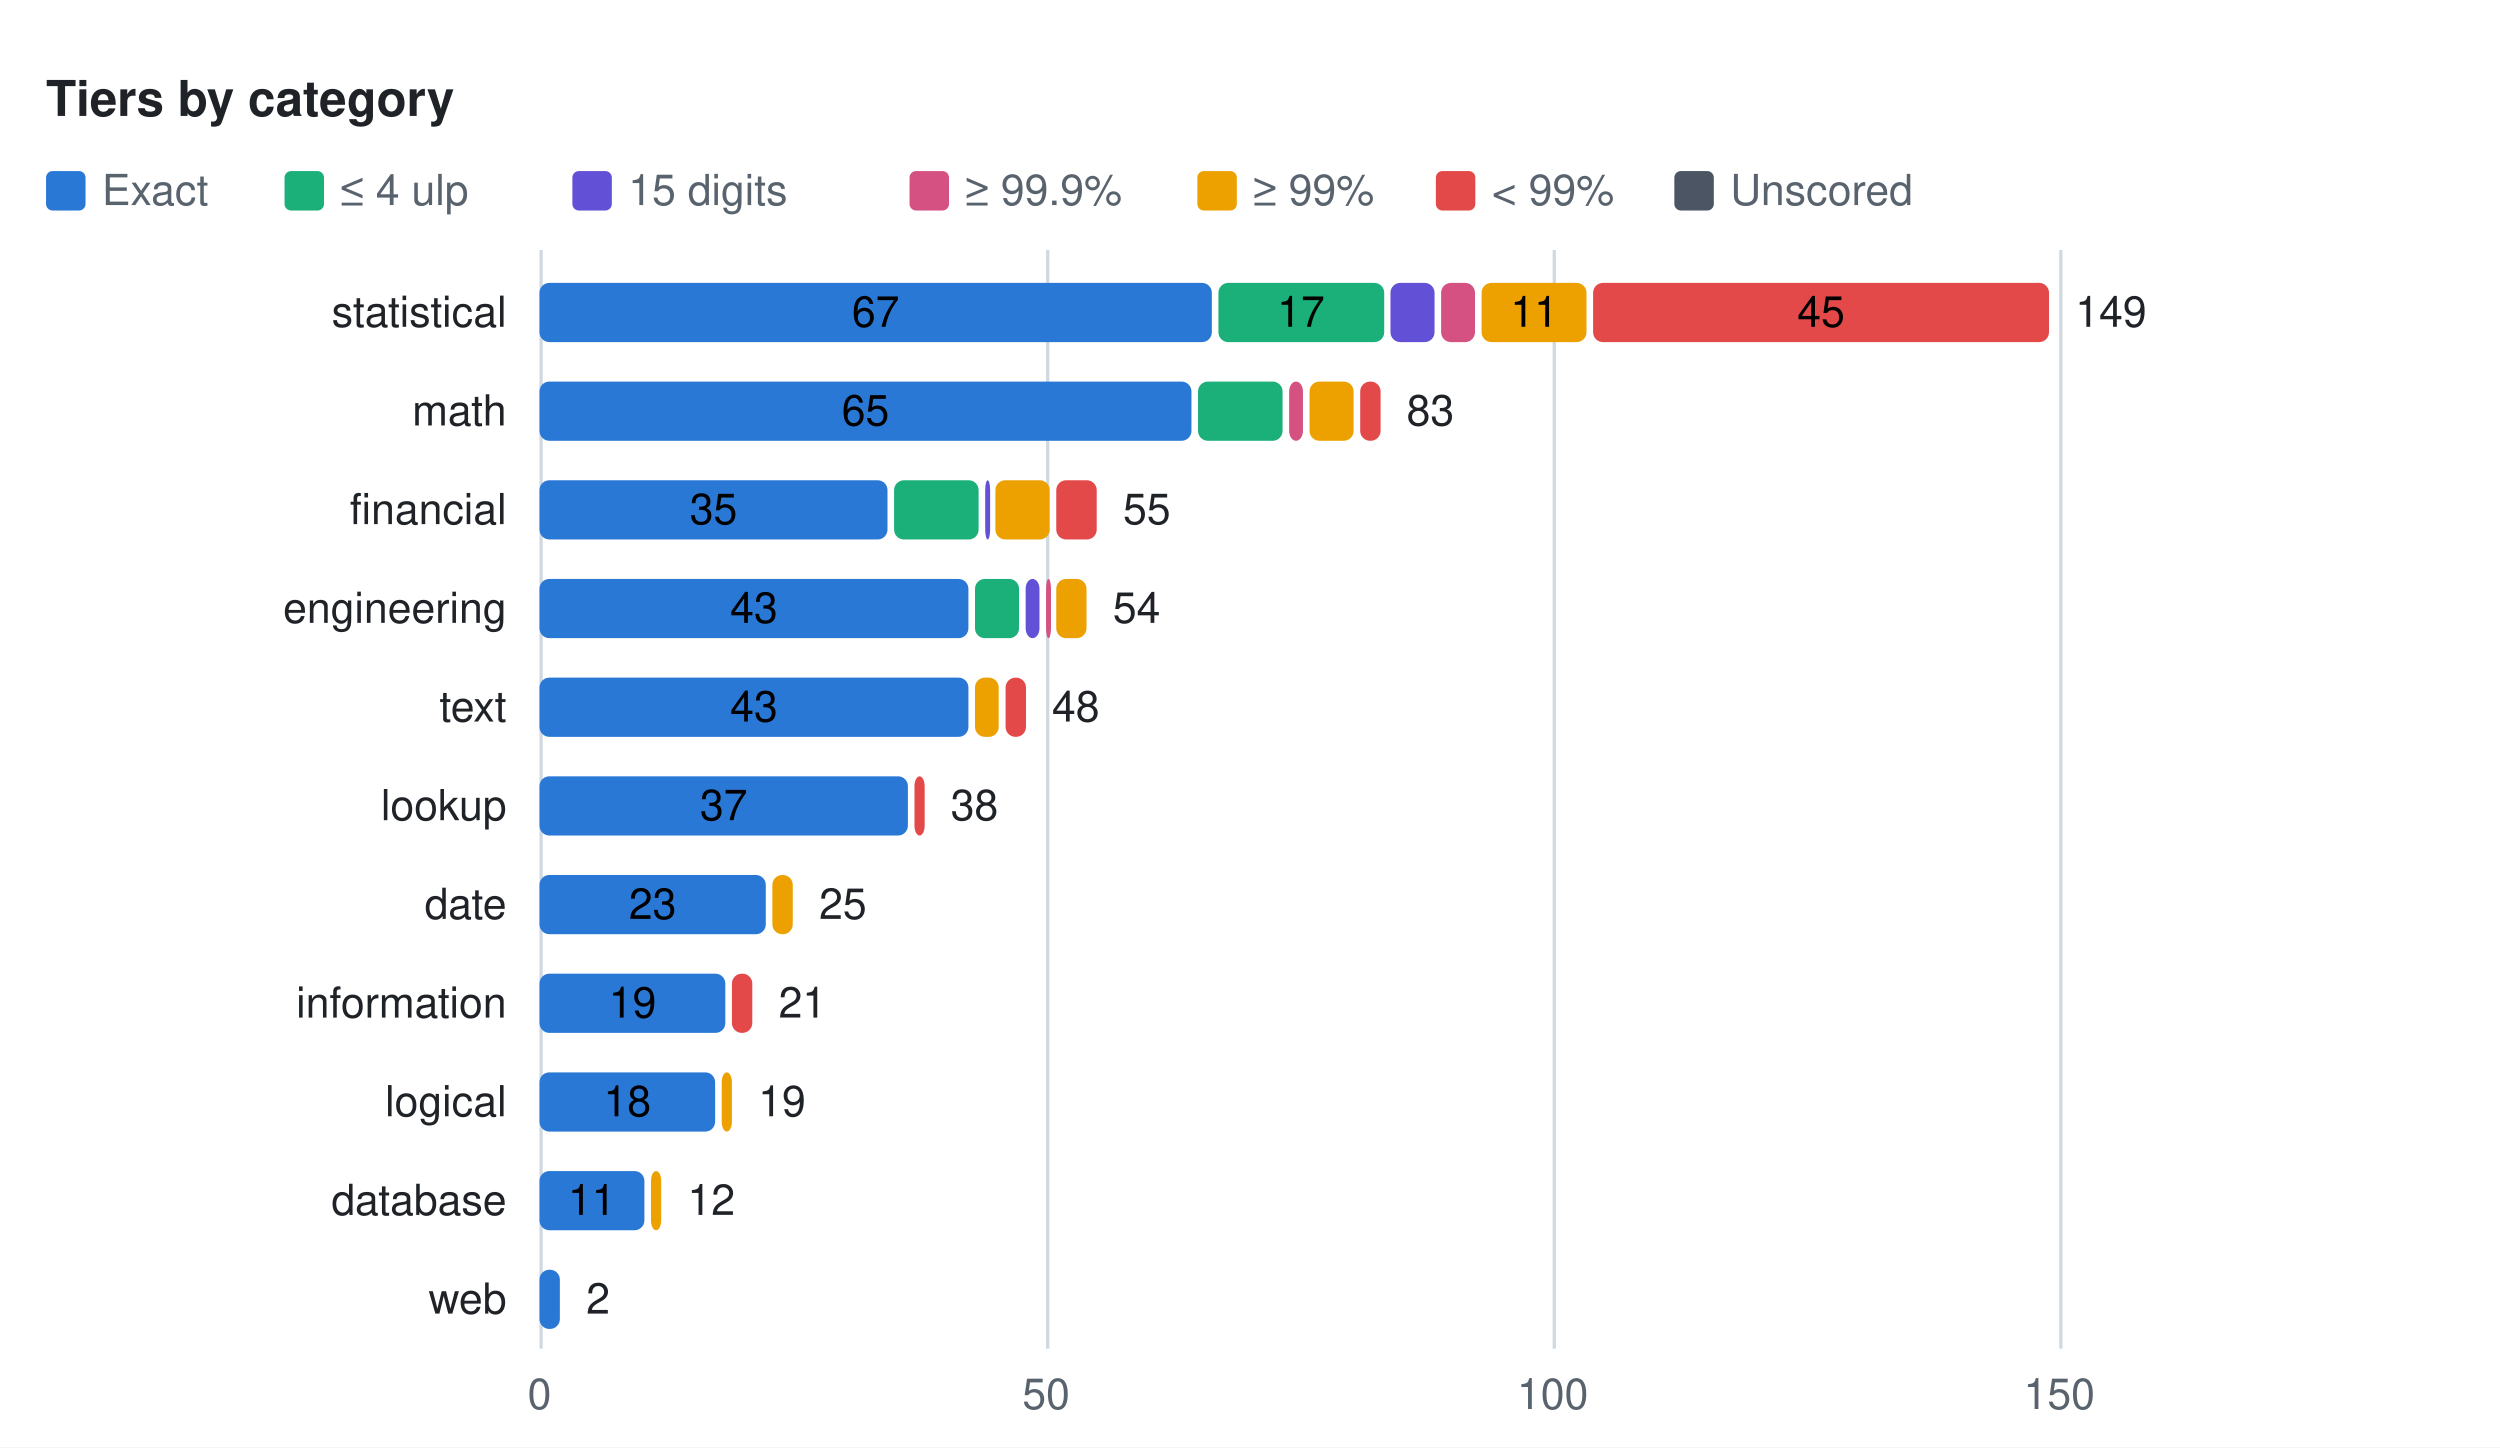
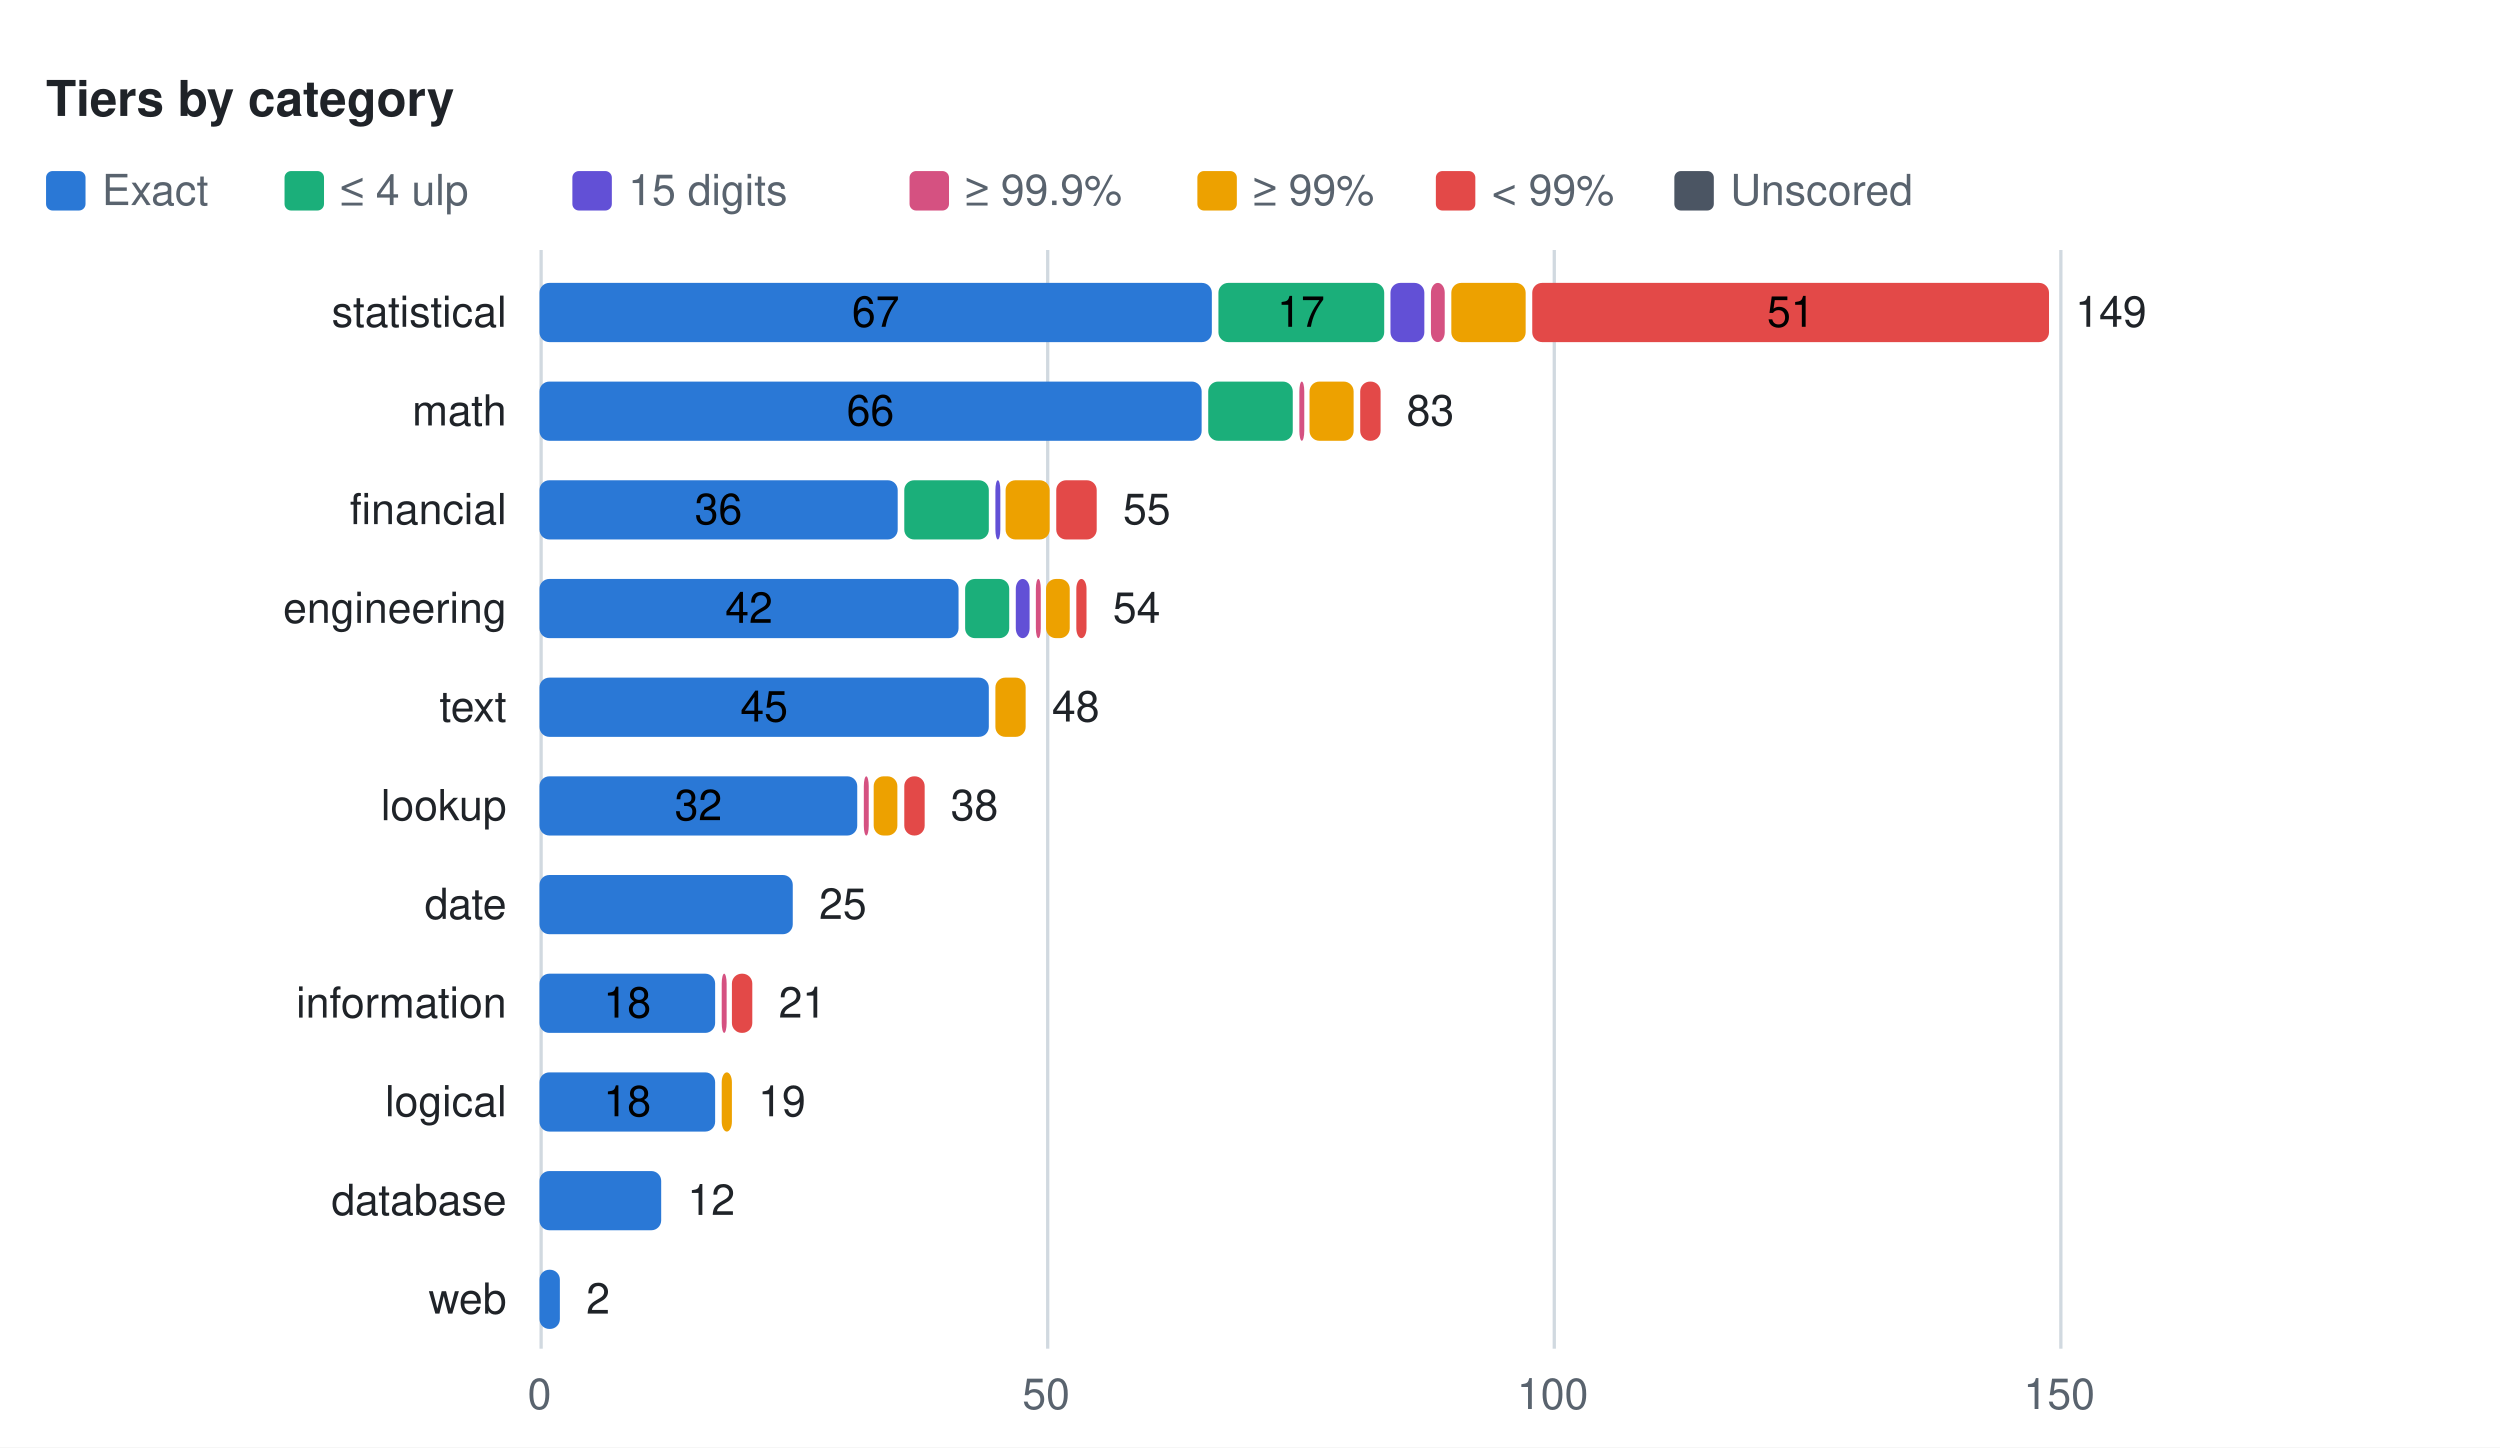
<svg xmlns="http://www.w3.org/2000/svg" width="760" height="440" viewBox="0 0 760 440" role="img" aria-labelledby="t d">
  <style>text{font-family:system-ui,-apple-system,'Segoe UI',Helvetica,Arial,sans-serif;font-size:13px}.title{font-size:15px;font-weight:600}.num{font-variant-numeric:tabular-nums}.bg{fill:#ffffff}.ink{fill:#1f2328}.muted{fill:#59636e}.grid{fill:#d1d9e0}.b-exact{fill:#2a78d6}.b-ulp4{fill:#1baf7a}.b-digits15{fill:#6250d6}.b-rate999{fill:#d55181}.b-rate99{fill:#eda100}.b-below99{fill:#e34948}.b-unscored{fill:#4b5563}.in-exact{fill:#000000}.in-ulp4{fill:#000000}.in-digits15{fill:#ffffff}.in-rate999{fill:#000000}.in-rate99{fill:#000000}.in-below99{fill:#000000}.in-unscored{fill:#ffffff}@media (prefers-color-scheme: dark){.bg{fill:#0d1117}.ink{fill:#f0f6fc}.muted{fill:#9198a1}.grid{fill:#3d444d}.b-exact{fill:#3987e5}.b-ulp4{fill:#199e70}.b-digits15{fill:#9085e9}.b-rate999{fill:#d55181}.b-rate99{fill:#c98500}.b-below99{fill:#d03f3f}.b-unscored{fill:#9ca3af}.in-exact{fill:#000000}.in-ulp4{fill:#000000}.in-digits15{fill:#000000}.in-rate999{fill:#000000}.in-rate99{fill:#000000}.in-below99{fill:#ffffff}.in-unscored{fill:#000000}}</style>
  <rect class="bg" fill="#ffffff" x="0" y="0" width="760" height="440" />
  <g transform="translate(14,14)">
    <text x="0.0" y="16.0" class="ink title" fill="#1f2328" text-anchor="start" dominant-baseline="middle">Tiers by category</text>
    <rect class="b-exact" fill="#2a78d6" x="0.0" y="38" width="12" height="12" rx="2" />
    <text x="17.0" y="44.0" class="muted" fill="#59636e" text-anchor="start" dominant-baseline="middle">Exact</text>
    <rect class="b-ulp4" fill="#1baf7a" x="72.5" y="38" width="12" height="12" rx="2" />
    <text x="89.5" y="44.0" class="muted" fill="#59636e" text-anchor="start" dominant-baseline="middle">≤ 4 ulp</text>
    <rect class="b-digits15" fill="#6250d6" x="160.0" y="38" width="12" height="12" rx="2" />
    <text x="177.0" y="44.0" class="muted" fill="#59636e" text-anchor="start" dominant-baseline="middle">15 digits</text>
    <rect class="b-rate999" fill="#d55181" x="262.5" y="38" width="12" height="12" rx="2" />
    <text x="279.5" y="44.0" class="muted" fill="#59636e" text-anchor="start" dominant-baseline="middle">≥ 99.9%</text>
    <rect class="b-rate99" fill="#eda100" x="350.0" y="38" width="12" height="12" rx="2" />
    <text x="367.0" y="44.0" class="muted" fill="#59636e" text-anchor="start" dominant-baseline="middle">≥ 99%</text>
    <rect class="b-below99" fill="#e34948" x="422.5" y="38" width="12" height="12" rx="2" />
    <text x="439.5" y="44.0" class="muted" fill="#59636e" text-anchor="start" dominant-baseline="middle">&lt; 99%</text>
    <rect class="b-unscored" fill="#4b5563" x="495.0" y="38" width="12" height="12" rx="2" />
    <text x="512.0" y="44.0" class="muted" fill="#59636e" text-anchor="start" dominant-baseline="middle">Unscored</text>
    <rect class="grid" fill="#d1d9e0" x="150.0" y="62" width="1" height="334" />
    <text x="150.0" y="410.0" class="muted num" fill="#59636e" text-anchor="middle" dominant-baseline="middle">0</text>
    <rect class="grid" fill="#d1d9e0" x="304.0" y="62" width="1" height="334" />
    <text x="304.0" y="410.0" class="muted num" fill="#59636e" text-anchor="middle" dominant-baseline="middle">50</text>
    <rect class="grid" fill="#d1d9e0" x="458.0" y="62" width="1" height="334" />
    <text x="458.0" y="410.0" class="muted num" fill="#59636e" text-anchor="middle" dominant-baseline="middle">100</text>
    <rect class="grid" fill="#d1d9e0" x="612.0" y="62" width="1" height="334" />
    <text x="612.0" y="410.0" class="muted num" fill="#59636e" text-anchor="middle" dominant-baseline="middle">150</text>
    <text x="140.0" y="81.0" class="ink" fill="#1f2328" text-anchor="end" dominant-baseline="middle">statistical</text>
    <rect class="b-exact" fill="#2a78d6" x="150.0" y="72.0" width="204.4" height="18" rx="3" />
    <text x="252.2" y="81.0" class="num in-exact" fill="#000000" text-anchor="middle" dominant-baseline="middle">67</text>
    <rect class="b-ulp4" fill="#1baf7a" x="356.4" y="72.0" width="50.4" height="18" rx="3" />
    <text x="381.5" y="81.0" class="num in-ulp4" fill="#000000" text-anchor="middle" dominant-baseline="middle">17</text>
-     <rect class="b-digits15" fill="#6250d6" x="408.7" y="72.0" width="13.4" height="18" rx="3" />
-     <rect class="b-rate999" fill="#d55181" x="424.1" y="72.0" width="10.3" height="18" rx="3" />
-     <rect class="b-rate99" fill="#eda100" x="436.4" y="72.0" width="31.9" height="18" rx="3" />
-     <text x="452.4" y="81.0" class="num in-rate99" fill="#000000" text-anchor="middle" dominant-baseline="middle">11</text>
-     <rect class="b-below99" fill="#e34948" x="470.3" y="72.0" width="138.6" height="18" rx="3" />
-     <text x="539.6" y="81.0" class="num in-below99" fill="#000000" text-anchor="middle" dominant-baseline="middle">45</text>
+     <rect class="b-digits15" fill="#6250d6" x="408.7" y="72.0" width="10.3" height="18" rx="3" />
+     <rect class="b-rate999" fill="#d55181" x="421.0" y="72.0" width="4.2" height="18" rx="3" />
+     <rect class="b-rate99" fill="#eda100" x="427.2" y="72.0" width="22.6" height="18" rx="3" />
+     <rect class="b-below99" fill="#e34948" x="451.8" y="72.0" width="157.1" height="18" rx="3" />
+     <text x="530.4" y="81.0" class="num in-below99" fill="#000000" text-anchor="middle" dominant-baseline="middle">51</text>
    <text x="616.9" y="81.0" class="ink num" fill="#1f2328" text-anchor="start" dominant-baseline="middle">149</text>
    <text x="140.0" y="111.0" class="ink" fill="#1f2328" text-anchor="end" dominant-baseline="middle">math</text>
-     <rect class="b-exact" fill="#2a78d6" x="150.0" y="102.0" width="198.2" height="18" rx="3" />
-     <text x="249.1" y="111.0" class="num in-exact" fill="#000000" text-anchor="middle" dominant-baseline="middle">65</text>
-     <rect class="b-ulp4" fill="#1baf7a" x="350.2" y="102.0" width="25.7" height="18" rx="3" />
-     <rect class="b-rate999" fill="#d55181" x="377.9" y="102.0" width="4.2" height="18" rx="3" />
+     <rect class="b-exact" fill="#2a78d6" x="150.0" y="102.0" width="201.3" height="18" rx="3" />
+     <text x="250.6" y="111.0" class="num in-exact" fill="#000000" text-anchor="middle" dominant-baseline="middle">66</text>
+     <rect class="b-ulp4" fill="#1baf7a" x="353.3" y="102.0" width="25.7" height="18" rx="3" />
+     <rect class="b-rate999" fill="#d55181" x="381.0" y="102.0" width="1.5" height="18" rx="3" />
    <rect class="b-rate99" fill="#eda100" x="384.1" y="102.0" width="13.4" height="18" rx="3" />
    <rect class="b-below99" fill="#e34948" x="399.5" y="102.0" width="6.2" height="18" rx="3" />
    <text x="413.6" y="111.0" class="ink num" fill="#1f2328" text-anchor="start" dominant-baseline="middle">83</text>
    <text x="140.0" y="141.0" class="ink" fill="#1f2328" text-anchor="end" dominant-baseline="middle">financial</text>
-     <rect class="b-exact" fill="#2a78d6" x="150.0" y="132.0" width="105.8" height="18" rx="3" />
-     <text x="202.9" y="141.0" class="num in-exact" fill="#000000" text-anchor="middle" dominant-baseline="middle">35</text>
-     <rect class="b-ulp4" fill="#1baf7a" x="257.8" y="132.0" width="25.7" height="18" rx="3" />
-     <rect class="b-digits15" fill="#6250d6" x="285.5" y="132.0" width="1.5" height="18" rx="3" />
-     <rect class="b-rate99" fill="#eda100" x="288.6" y="132.0" width="16.5" height="18" rx="3" />
+     <rect class="b-exact" fill="#2a78d6" x="150.0" y="132.0" width="108.9" height="18" rx="3" />
+     <text x="204.4" y="141.0" class="num in-exact" fill="#000000" text-anchor="middle" dominant-baseline="middle">36</text>
+     <rect class="b-ulp4" fill="#1baf7a" x="260.9" y="132.0" width="25.7" height="18" rx="3" />
+     <rect class="b-digits15" fill="#6250d6" x="288.6" y="132.0" width="1.5" height="18" rx="3" />
+     <rect class="b-rate99" fill="#eda100" x="291.7" y="132.0" width="13.4" height="18" rx="3" />
    <rect class="b-below99" fill="#e34948" x="307.1" y="132.0" width="12.3" height="18" rx="3" />
    <text x="327.4" y="141.0" class="ink num" fill="#1f2328" text-anchor="start" dominant-baseline="middle">55</text>
    <text x="140.0" y="171.0" class="ink" fill="#1f2328" text-anchor="end" dominant-baseline="middle">engineering</text>
-     <rect class="b-exact" fill="#2a78d6" x="150.0" y="162.0" width="130.4" height="18" rx="3" />
-     <text x="215.2" y="171.0" class="num in-exact" fill="#000000" text-anchor="middle" dominant-baseline="middle">43</text>
-     <rect class="b-ulp4" fill="#1baf7a" x="282.4" y="162.0" width="13.4" height="18" rx="3" />
-     <rect class="b-digits15" fill="#6250d6" x="297.8" y="162.0" width="4.2" height="18" rx="3" />
-     <rect class="b-rate999" fill="#d55181" x="304.0" y="162.0" width="1.5" height="18" rx="3" />
-     <rect class="b-rate99" fill="#eda100" x="307.1" y="162.0" width="9.2" height="18" rx="3" />
+     <rect class="b-exact" fill="#2a78d6" x="150.0" y="162.0" width="127.4" height="18" rx="3" />
+     <text x="213.7" y="171.0" class="num in-exact" fill="#000000" text-anchor="middle" dominant-baseline="middle">42</text>
+     <rect class="b-ulp4" fill="#1baf7a" x="279.4" y="162.0" width="13.4" height="18" rx="3" />
+     <rect class="b-digits15" fill="#6250d6" x="294.8" y="162.0" width="4.2" height="18" rx="3" />
+     <rect class="b-rate999" fill="#d55181" x="300.9" y="162.0" width="1.5" height="18" rx="3" />
+     <rect class="b-rate99" fill="#eda100" x="304.0" y="162.0" width="7.2" height="18" rx="3" />
+     <rect class="b-below99" fill="#e34948" x="313.2" y="162.0" width="3.1" height="18" rx="3" />
    <text x="324.3" y="171.0" class="ink num" fill="#1f2328" text-anchor="start" dominant-baseline="middle">54</text>
    <text x="140.0" y="201.0" class="ink" fill="#1f2328" text-anchor="end" dominant-baseline="middle">text</text>
-     <rect class="b-exact" fill="#2a78d6" x="150.0" y="192.0" width="130.4" height="18" rx="3" />
-     <text x="215.2" y="201.0" class="num in-exact" fill="#000000" text-anchor="middle" dominant-baseline="middle">43</text>
-     <rect class="b-rate99" fill="#eda100" x="282.4" y="192.0" width="7.2" height="18" rx="3" />
-     <rect class="b-below99" fill="#e34948" x="291.7" y="192.0" width="6.2" height="18" rx="3" />
+     <rect class="b-exact" fill="#2a78d6" x="150.0" y="192.0" width="136.6" height="18" rx="3" />
+     <text x="218.3" y="201.0" class="num in-exact" fill="#000000" text-anchor="middle" dominant-baseline="middle">45</text>
+     <rect class="b-rate99" fill="#eda100" x="288.6" y="192.0" width="9.2" height="18" rx="3" />
    <text x="305.8" y="201.0" class="ink num" fill="#1f2328" text-anchor="start" dominant-baseline="middle">48</text>
    <text x="140.0" y="231.0" class="ink" fill="#1f2328" text-anchor="end" dominant-baseline="middle">lookup</text>
-     <rect class="b-exact" fill="#2a78d6" x="150.0" y="222.0" width="112.0" height="18" rx="3" />
-     <text x="206.0" y="231.0" class="num in-exact" fill="#000000" text-anchor="middle" dominant-baseline="middle">37</text>
-     <rect class="b-below99" fill="#e34948" x="264.0" y="222.0" width="3.1" height="18" rx="3" />
+     <rect class="b-exact" fill="#2a78d6" x="150.0" y="222.0" width="96.6" height="18" rx="3" />
+     <text x="198.3" y="231.0" class="num in-exact" fill="#000000" text-anchor="middle" dominant-baseline="middle">32</text>
+     <rect class="b-rate999" fill="#d55181" x="248.6" y="222.0" width="1.5" height="18" rx="3" />
+     <rect class="b-rate99" fill="#eda100" x="251.6" y="222.0" width="7.2" height="18" rx="3" />
+     <rect class="b-below99" fill="#e34948" x="260.9" y="222.0" width="6.2" height="18" rx="3" />
    <text x="275.0" y="231.0" class="ink num" fill="#1f2328" text-anchor="start" dominant-baseline="middle">38</text>
    <text x="140.0" y="261.0" class="ink" fill="#1f2328" text-anchor="end" dominant-baseline="middle">date</text>
-     <rect class="b-exact" fill="#2a78d6" x="150.0" y="252.0" width="68.8" height="18" rx="3" />
-     <text x="184.4" y="261.0" class="num in-exact" fill="#000000" text-anchor="middle" dominant-baseline="middle">23</text>
-     <rect class="b-rate99" fill="#eda100" x="220.8" y="252.0" width="6.2" height="18" rx="3" />
+     <rect class="b-exact" fill="#2a78d6" x="150.0" y="252.0" width="77.0" height="18" rx="3" />
    <text x="235.0" y="261.0" class="ink num" fill="#1f2328" text-anchor="start" dominant-baseline="middle">25</text>
    <text x="140.0" y="291.0" class="ink" fill="#1f2328" text-anchor="end" dominant-baseline="middle">information</text>
-     <rect class="b-exact" fill="#2a78d6" x="150.0" y="282.0" width="56.5" height="18" rx="3" />
-     <text x="178.3" y="291.0" class="num in-exact" fill="#000000" text-anchor="middle" dominant-baseline="middle">19</text>
+     <rect class="b-exact" fill="#2a78d6" x="150.0" y="282.0" width="53.4" height="18" rx="3" />
+     <text x="176.7" y="291.0" class="num in-exact" fill="#000000" text-anchor="middle" dominant-baseline="middle">18</text>
+     <rect class="b-rate999" fill="#d55181" x="205.4" y="282.0" width="1.5" height="18" rx="3" />
    <rect class="b-below99" fill="#e34948" x="208.5" y="282.0" width="6.2" height="18" rx="3" />
    <text x="222.7" y="291.0" class="ink num" fill="#1f2328" text-anchor="start" dominant-baseline="middle">21</text>
    <text x="140.0" y="321.0" class="ink" fill="#1f2328" text-anchor="end" dominant-baseline="middle">logical</text>
    <rect class="b-exact" fill="#2a78d6" x="150.0" y="312.0" width="53.4" height="18" rx="3" />
    <text x="176.7" y="321.0" class="num in-exact" fill="#000000" text-anchor="middle" dominant-baseline="middle">18</text>
    <rect class="b-rate99" fill="#eda100" x="205.4" y="312.0" width="3.1" height="18" rx="3" />
    <text x="216.5" y="321.0" class="ink num" fill="#1f2328" text-anchor="start" dominant-baseline="middle">19</text>
    <text x="140.0" y="351.0" class="ink" fill="#1f2328" text-anchor="end" dominant-baseline="middle">database</text>
-     <rect class="b-exact" fill="#2a78d6" x="150.0" y="342.0" width="31.9" height="18" rx="3" />
-     <text x="165.9" y="351.0" class="num in-exact" fill="#000000" text-anchor="middle" dominant-baseline="middle">11</text>
-     <rect class="b-rate99" fill="#eda100" x="183.9" y="342.0" width="3.1" height="18" rx="3" />
+     <rect class="b-exact" fill="#2a78d6" x="150.0" y="342.0" width="37.0" height="18" rx="3" />
    <text x="195.0" y="351.0" class="ink num" fill="#1f2328" text-anchor="start" dominant-baseline="middle">12</text>
    <text x="140.0" y="381.0" class="ink" fill="#1f2328" text-anchor="end" dominant-baseline="middle">web</text>
    <rect class="b-exact" fill="#2a78d6" x="150.0" y="372.0" width="6.2" height="18" rx="3" />
    <text x="164.2" y="381.0" class="ink num" fill="#1f2328" text-anchor="start" dominant-baseline="middle">2</text>
  </g>
</svg>
